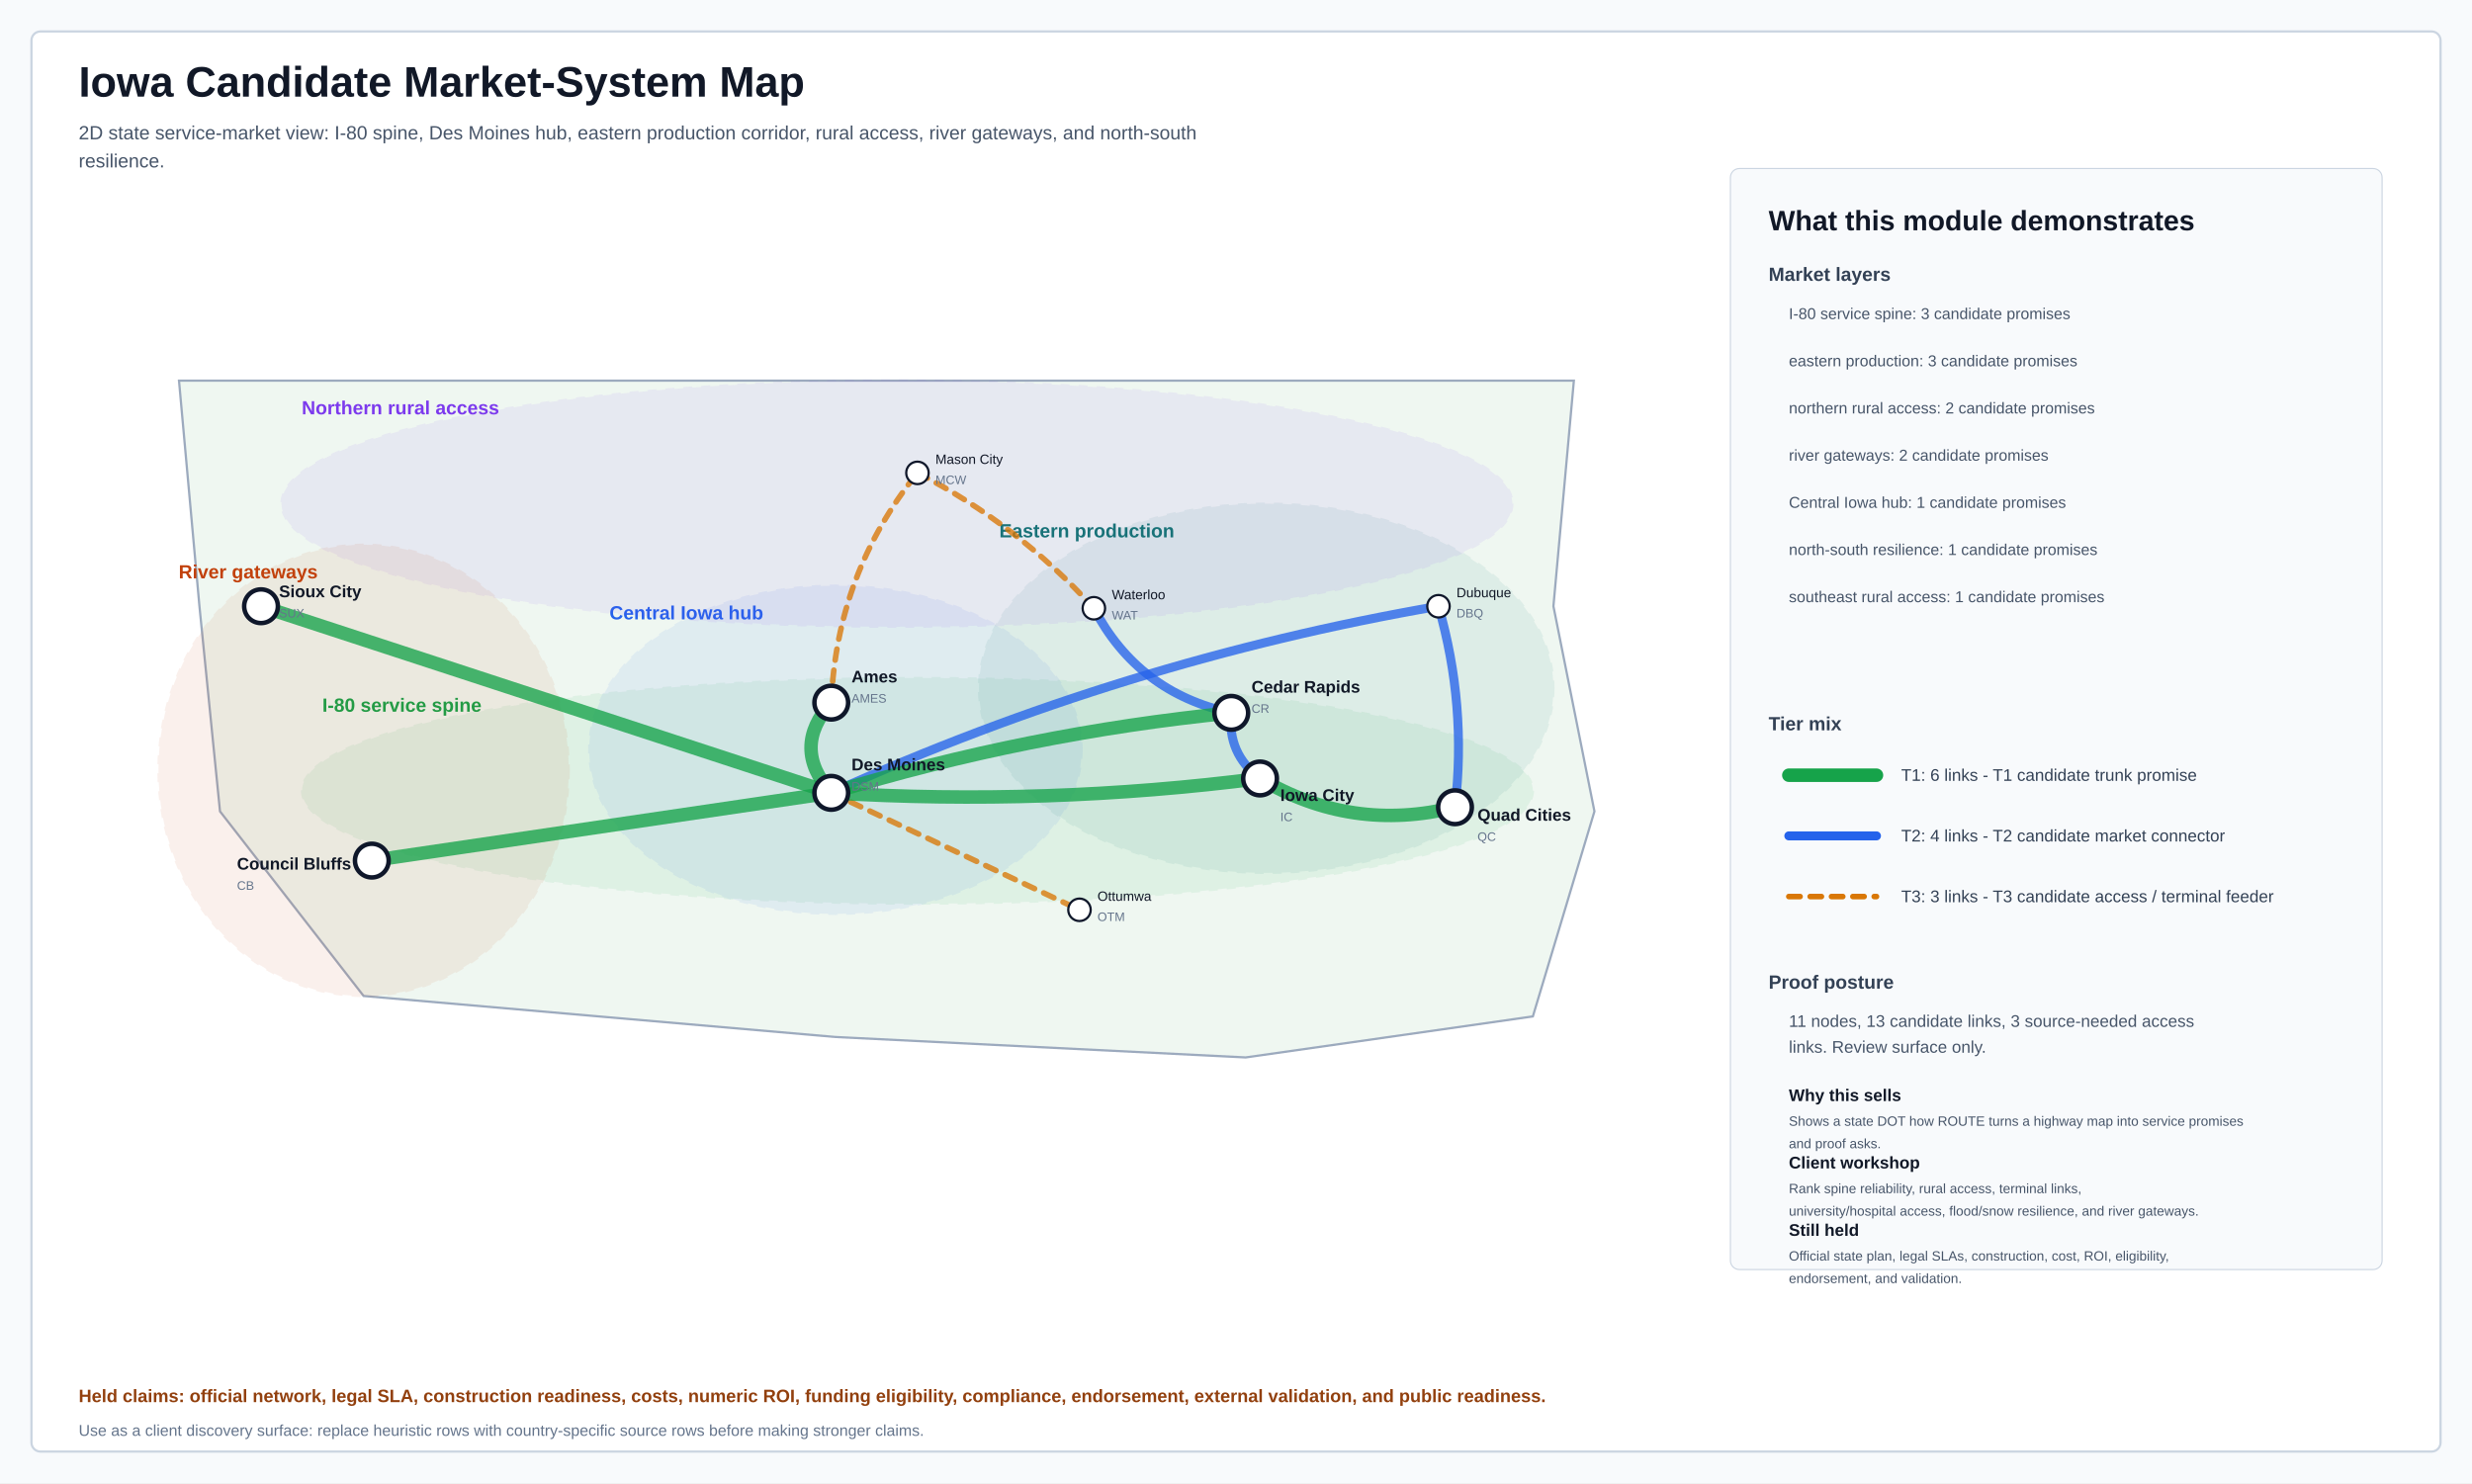
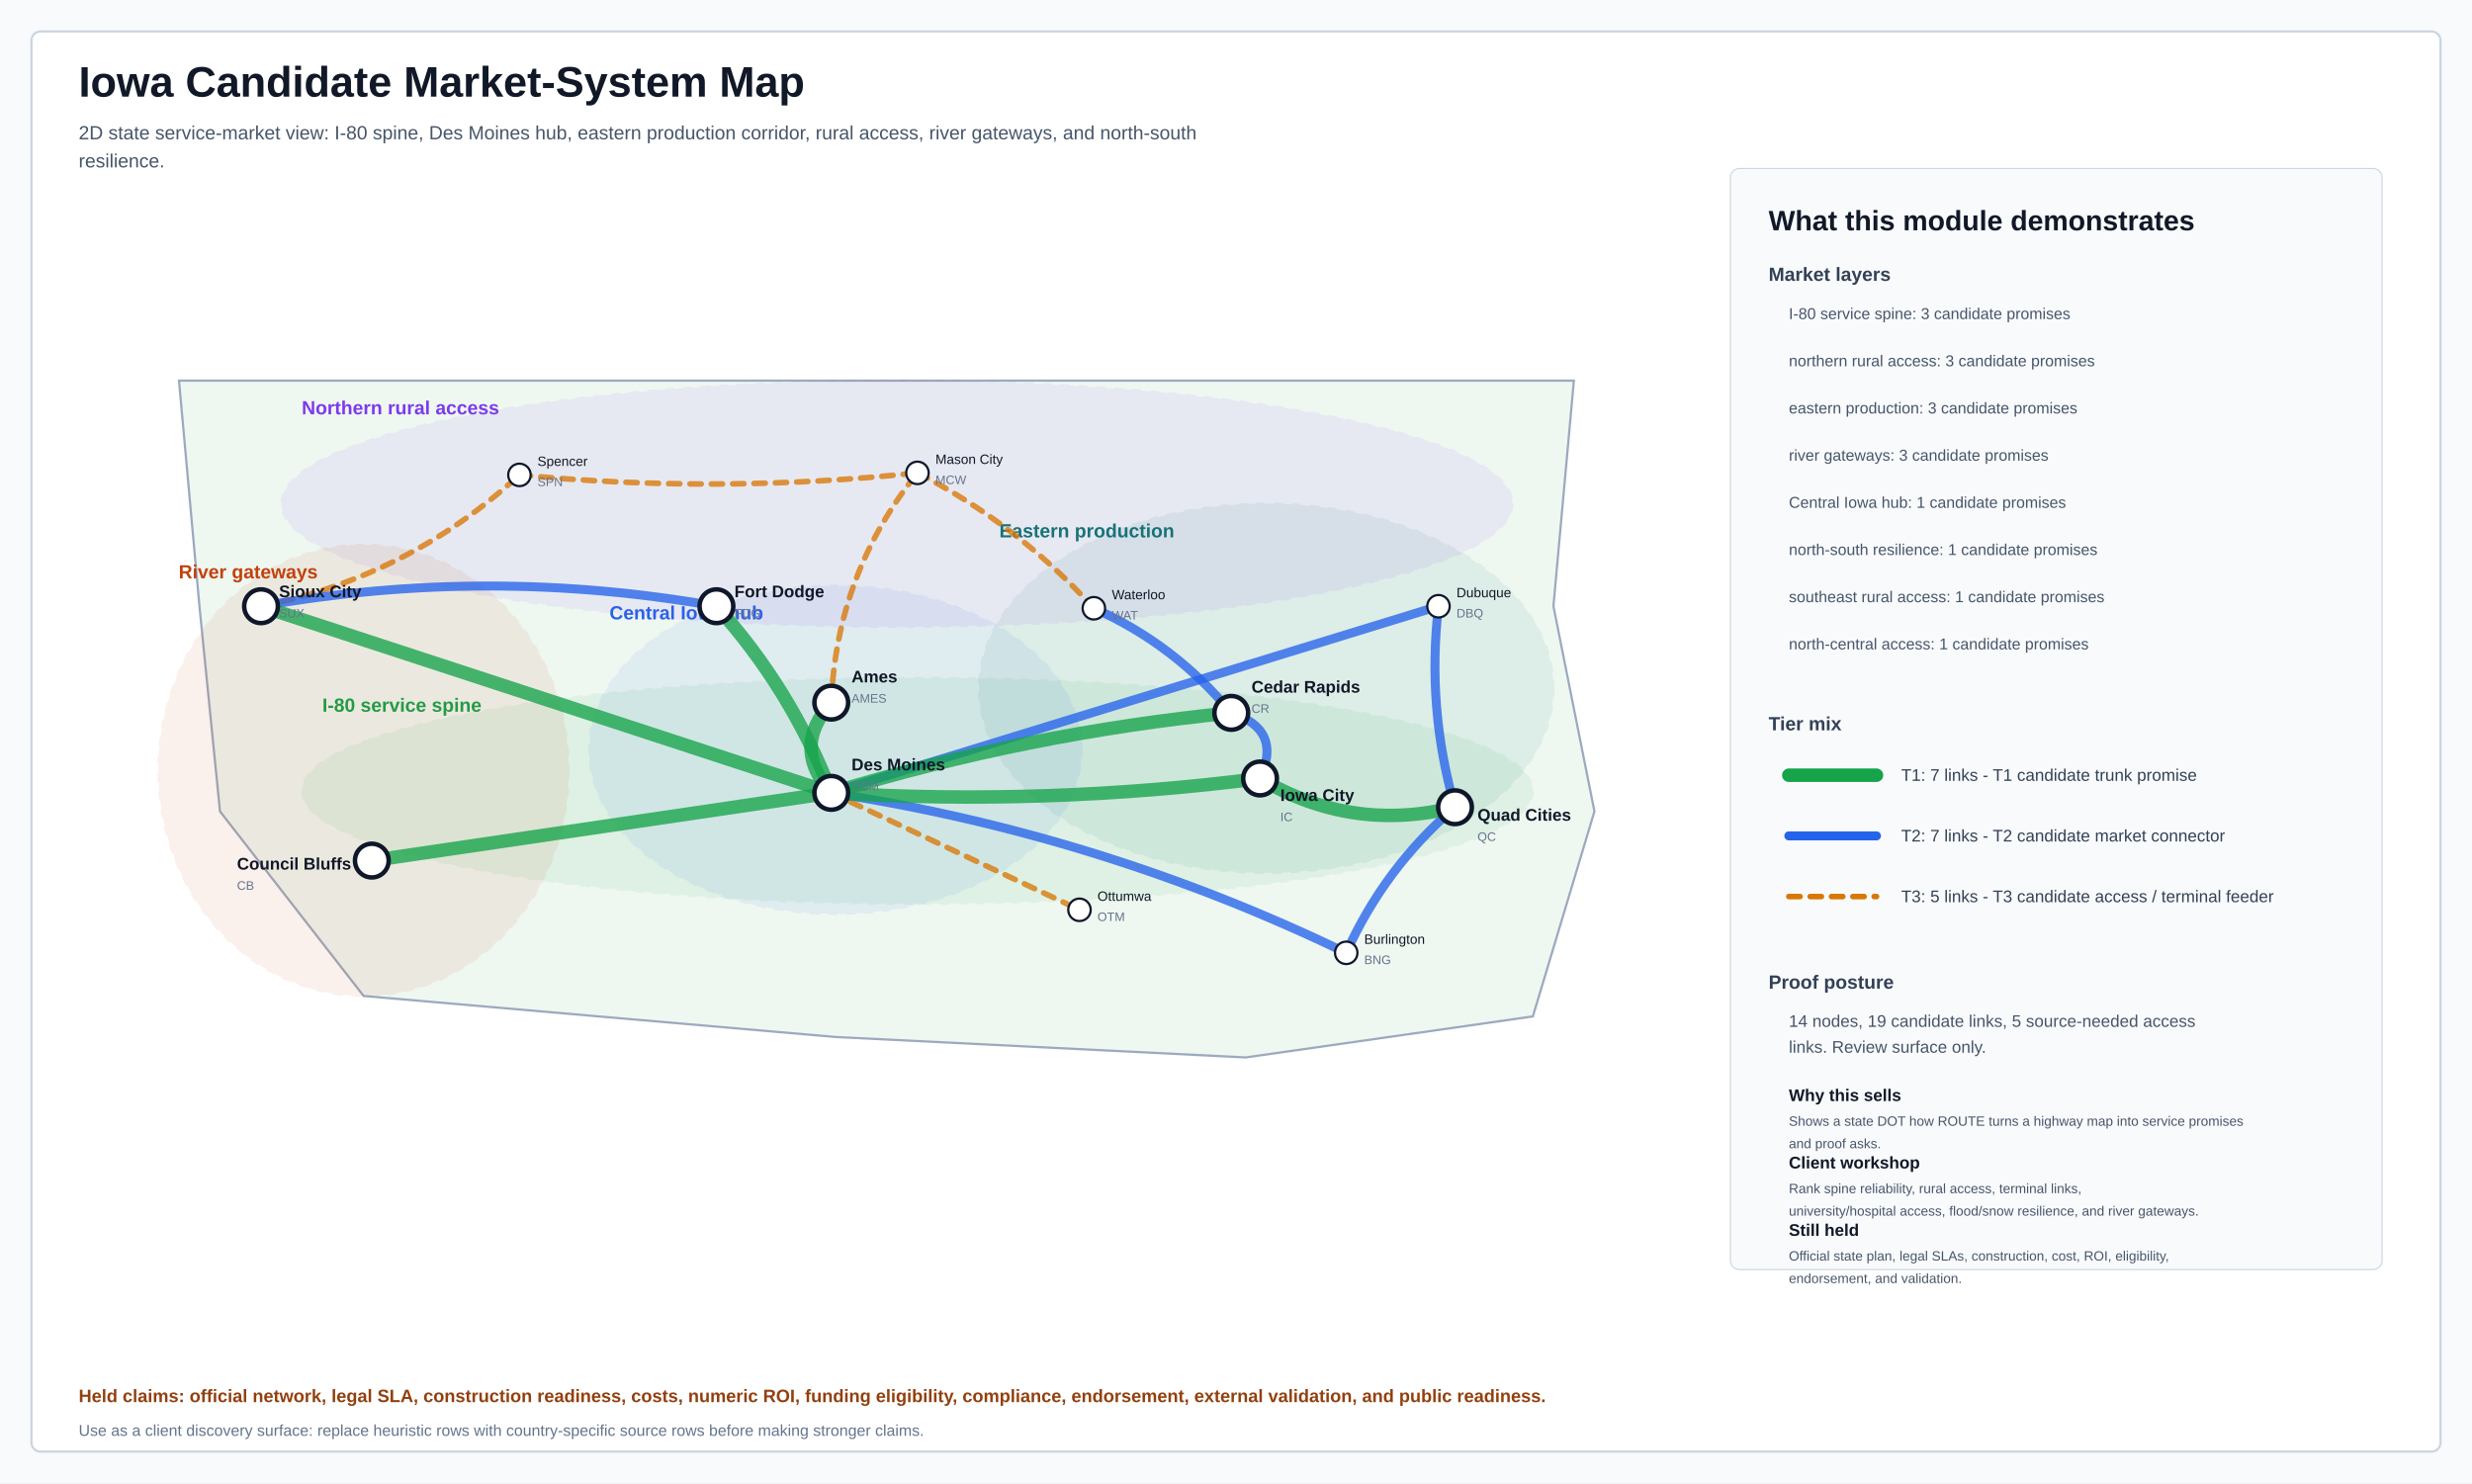
<svg xmlns="http://www.w3.org/2000/svg" viewBox="0 0 2200 1320" width="2200" height="1320">
  <rect width="2200" height="1320" fill="#f8fafc" />
  <rect x="28" y="28" width="2144" height="1264" rx="8" fill="#ffffff" stroke="#cbd5e1" stroke-width="2" />
  <text x="70.0" y="86.0" font-family="Segoe UI, Arial, sans-serif" font-size="38" font-weight="700" fill="#111827" text-anchor="start">Iowa Candidate Market-System Map</text>
  <text x="70.0" y="124.0" font-family="Segoe UI, Arial, sans-serif" font-size="17" font-weight="400" fill="#475569" text-anchor="start">2D state service-market view: I-80 spine, Des Moines hub, eastern production corridor, rural access, river gateways, and north-south</text>
  <text x="70.0" y="149.0" font-family="Segoe UI, Arial, sans-serif" font-size="17" font-weight="400" fill="#475569" text-anchor="start">resilience.</text>
  <path d="M159.3 338.8 L1400.7 338.8 L1382.5 539.6 L1419.0 722.2 L1364.2 904.7 L1108.6 941.2 L743.5 923.0 L323.6 886.5 L195.8 722.2 L177.5 539.6 Z" fill="#eef6f0" stroke="#94a3b8" stroke-width="2" opacity="0.92" />
  <ellipse cx="816.514" cy="703.9" rx="547.714" ry="100.414" fill="#16a34a" opacity="0.08" stroke="#16a34a" stroke-width="2" stroke-dasharray="8 8" />
  <text x="286.8" y="633.5" font-family="Segoe UI, Arial, sans-serif" font-size="17" font-weight="700" fill="#16a34a" text-anchor="start">I-80 service spine</text>
  <ellipse cx="743.486" cy="667.386" rx="219.086" ry="146.057" fill="#2563eb" opacity="0.08" stroke="#2563eb" stroke-width="2" stroke-dasharray="8 8" />
  <text x="542.4" y="551.3" font-family="Segoe UI, Arial, sans-serif" font-size="17" font-weight="700" fill="#2563eb" text-anchor="start">Central Iowa hub</text>
  <ellipse cx="1126.886" cy="612.614" rx="255.6" ry="164.314" fill="#0f766e" opacity="0.08" stroke="#0f766e" stroke-width="2" stroke-dasharray="8 8" />
  <text x="889.3" y="478.3" font-family="Segoe UI, Arial, sans-serif" font-size="17" font-weight="700" fill="#0f766e" text-anchor="start">Eastern production</text>
  <ellipse cx="798.257" cy="448.3" rx="547.714" ry="109.543" fill="#7c3aed" opacity="0.08" stroke="#7c3aed" stroke-width="2" stroke-dasharray="8 8" />
  <text x="268.5" y="368.8" font-family="Segoe UI, Arial, sans-serif" font-size="17" font-weight="700" fill="#7c3aed" text-anchor="start">Northern rural access</text>
  <ellipse cx="323.571" cy="685.643" rx="182.571" ry="200.829" fill="#c2410c" opacity="0.08" stroke="#c2410c" stroke-width="2" stroke-dasharray="8 8" />
  <text x="159.0" y="514.8" font-family="Segoe UI, Arial, sans-serif" font-size="17" font-weight="700" fill="#c2410c" text-anchor="start">River gateways</text>
  <path d="M739.8 625.4 Q744.5 510.5 816.5 420.9" fill="none" stroke="#d97706" stroke-width="5" stroke-linecap="round" opacity="0.78" stroke-dasharray="10 9" />
  <path d="M816.5 420.9 Q906.0 466.9 973.5 541.4" fill="none" stroke="#d97706" stroke-width="5" stroke-linecap="round" opacity="0.78" stroke-dasharray="10 9" />
  <path d="M739.8 705.7 Q850.3 757.8 960.7 809.8" fill="none" stroke="#d97706" stroke-width="5" stroke-linecap="round" opacity="0.78" stroke-dasharray="10 9" />
-   <path d="M1095.8 634.5 Q1092.1 670.9 1121.4 692.9" fill="none" stroke="#2563eb" stroke-width="8" stroke-linecap="round" opacity="0.78" />
-   <path d="M973.5 541.4 Q1012.9 616.6 1095.8 634.5" fill="none" stroke="#2563eb" stroke-width="8" stroke-linecap="round" opacity="0.78" />
-   <path d="M739.8 705.7 Q999.5 588.2 1280.2 539.6" fill="none" stroke="#2563eb" stroke-width="8" stroke-linecap="round" opacity="0.78" />
-   <path d="M1280.2 539.6 Q1305.5 627.6 1294.9 718.5" fill="none" stroke="#2563eb" stroke-width="8" stroke-linecap="round" opacity="0.78" />
+   <path d="M462.3 422.7 Q639.5 439.8 816.5 420.9" fill="none" stroke="#d97706" stroke-width="5" stroke-linecap="round" opacity="0.78" stroke-dasharray="10 9" />
+   <path d="M232.3 539.6 Q363.6 513.3 462.3 422.7" fill="none" stroke="#d97706" stroke-width="5" stroke-linecap="round" opacity="0.78" stroke-dasharray="10 9" />
+   <path d="M1095.8 634.5 Q1141.6 649.3 1121.4 692.9" fill="none" stroke="#2563eb" stroke-width="8" stroke-linecap="round" opacity="0.78" />
+   <path d="M973.5 541.4 Q1045.6 573.6 1095.8 634.5" fill="none" stroke="#2563eb" stroke-width="8" stroke-linecap="round" opacity="0.78" />
+   <path d="M739.8 705.7 Q1010.0 622.7 1280.2 539.6" fill="none" stroke="#2563eb" stroke-width="8" stroke-linecap="round" opacity="0.78" />
+   <path d="M1280.2 539.6 Q1269.6 630.5 1294.9 718.5" fill="none" stroke="#2563eb" stroke-width="8" stroke-linecap="round" opacity="0.78" />
+   <path d="M637.6 539.6 Q434.9 503.6 232.3 539.6" fill="none" stroke="#2563eb" stroke-width="8" stroke-linecap="round" opacity="0.78" />
+   <path d="M739.8 705.7 Q979.6 742.6 1198.1 848.1" fill="none" stroke="#2563eb" stroke-width="8" stroke-linecap="round" opacity="0.78" />
+   <path d="M1198.1 848.1 Q1232.0 772.6 1294.9 718.5" fill="none" stroke="#2563eb" stroke-width="8" stroke-linecap="round" opacity="0.78" />
  <path d="M330.9 766.0 Q535.4 735.8 739.8 705.7" fill="none" stroke="#16a34a" stroke-width="12" stroke-linecap="round" opacity="0.78" />
  <path d="M739.8 705.7 Q931.2 717.3 1121.4 692.9" fill="none" stroke="#16a34a" stroke-width="12" stroke-linecap="round" opacity="0.78" />
  <path d="M1121.4 692.9 Q1202.9 741.3 1294.9 718.5" fill="none" stroke="#16a34a" stroke-width="12" stroke-linecap="round" opacity="0.78" />
  <path d="M739.8 705.7 Q703.8 665.6 739.8 625.4" fill="none" stroke="#16a34a" stroke-width="12" stroke-linecap="round" opacity="0.78" />
  <path d="M739.8 705.7 Q914.3 652.5 1095.8 634.5" fill="none" stroke="#16a34a" stroke-width="12" stroke-linecap="round" opacity="0.78" />
  <path d="M232.3 539.6 Q486.1 622.7 739.8 705.7" fill="none" stroke="#16a34a" stroke-width="12" stroke-linecap="round" opacity="0.78" />
+   <path d="M739.8 705.7 Q704.0 613.2 637.6 539.6" fill="none" stroke="#16a34a" stroke-width="12" stroke-linecap="round" opacity="0.78" />
  <circle cx="330.9" cy="766.0" r="15" fill="#ffffff" stroke="#0f172a" stroke-width="4" />
  <text x="210.9" y="774.0" font-family="Segoe UI, Arial, sans-serif" font-size="15" font-weight="700" fill="#111827" text-anchor="start">Council Bluffs</text>
  <text x="210.9" y="792.0" font-family="Segoe UI, Arial, sans-serif" font-size="11" font-weight="400" fill="#64748b" text-anchor="start">CB</text>
  <circle cx="739.8" cy="705.7" r="15" fill="#ffffff" stroke="#0f172a" stroke-width="4" />
  <text x="757.8" y="685.7" font-family="Segoe UI, Arial, sans-serif" font-size="15" font-weight="700" fill="#111827" text-anchor="start">Des Moines</text>
  <text x="757.8" y="703.7" font-family="Segoe UI, Arial, sans-serif" font-size="11" font-weight="400" fill="#64748b" text-anchor="start">DSM</text>
  <circle cx="1121.4" cy="692.9" r="15" fill="#ffffff" stroke="#0f172a" stroke-width="4" />
  <text x="1139.4" y="712.9" font-family="Segoe UI, Arial, sans-serif" font-size="15" font-weight="700" fill="#111827" text-anchor="start">Iowa City</text>
  <text x="1139.4" y="730.9" font-family="Segoe UI, Arial, sans-serif" font-size="11" font-weight="400" fill="#64748b" text-anchor="start">IC</text>
  <circle cx="1294.9" cy="718.5" r="15" fill="#ffffff" stroke="#0f172a" stroke-width="4" />
  <text x="1314.9" y="730.5" font-family="Segoe UI, Arial, sans-serif" font-size="15" font-weight="700" fill="#111827" text-anchor="start">Quad Cities</text>
  <text x="1314.9" y="748.5" font-family="Segoe UI, Arial, sans-serif" font-size="11" font-weight="400" fill="#64748b" text-anchor="start">QC</text>
  <circle cx="739.8" cy="625.4" r="15" fill="#ffffff" stroke="#0f172a" stroke-width="4" />
  <text x="757.8" y="607.4" font-family="Segoe UI, Arial, sans-serif" font-size="15" font-weight="700" fill="#111827" text-anchor="start">Ames</text>
  <text x="757.8" y="625.4" font-family="Segoe UI, Arial, sans-serif" font-size="11" font-weight="400" fill="#64748b" text-anchor="start">AMES</text>
  <circle cx="816.5" cy="420.9" r="10" fill="#ffffff" stroke="#0f172a" stroke-width="2" />
  <text x="832.5" y="412.9" font-family="Segoe UI, Arial, sans-serif" font-size="12" font-weight="500" fill="#111827" text-anchor="start">Mason City</text>
  <text x="832.5" y="430.9" font-family="Segoe UI, Arial, sans-serif" font-size="11" font-weight="400" fill="#64748b" text-anchor="start">MCW</text>
  <circle cx="1095.8" cy="634.5" r="15" fill="#ffffff" stroke="#0f172a" stroke-width="4" />
  <text x="1113.8" y="616.5" font-family="Segoe UI, Arial, sans-serif" font-size="15" font-weight="700" fill="#111827" text-anchor="start">Cedar Rapids</text>
  <text x="1113.8" y="634.5" font-family="Segoe UI, Arial, sans-serif" font-size="11" font-weight="400" fill="#64748b" text-anchor="start">CR</text>
  <circle cx="973.5" cy="541.4" r="10" fill="#ffffff" stroke="#0f172a" stroke-width="2" />
  <text x="989.5" y="533.4" font-family="Segoe UI, Arial, sans-serif" font-size="12" font-weight="500" fill="#111827" text-anchor="start">Waterloo</text>
  <text x="989.5" y="551.4" font-family="Segoe UI, Arial, sans-serif" font-size="11" font-weight="400" fill="#64748b" text-anchor="start">WAT</text>
  <circle cx="232.3" cy="539.6" r="15" fill="#ffffff" stroke="#0f172a" stroke-width="4" />
  <text x="248.3" y="531.6" font-family="Segoe UI, Arial, sans-serif" font-size="15" font-weight="700" fill="#111827" text-anchor="start">Sioux City</text>
  <text x="248.3" y="549.6" font-family="Segoe UI, Arial, sans-serif" font-size="11" font-weight="400" fill="#64748b" text-anchor="start">SUX</text>
  <circle cx="960.7" cy="809.8" r="10" fill="#ffffff" stroke="#0f172a" stroke-width="2" />
  <text x="976.7" y="801.8" font-family="Segoe UI, Arial, sans-serif" font-size="12" font-weight="500" fill="#111827" text-anchor="start">Ottumwa</text>
  <text x="976.7" y="819.8" font-family="Segoe UI, Arial, sans-serif" font-size="11" font-weight="400" fill="#64748b" text-anchor="start">OTM</text>
  <circle cx="1280.2" cy="539.6" r="10" fill="#ffffff" stroke="#0f172a" stroke-width="2" />
  <text x="1296.2" y="531.6" font-family="Segoe UI, Arial, sans-serif" font-size="12" font-weight="500" fill="#111827" text-anchor="start">Dubuque</text>
  <text x="1296.2" y="549.6" font-family="Segoe UI, Arial, sans-serif" font-size="11" font-weight="400" fill="#64748b" text-anchor="start">DBQ</text>
+   <circle cx="637.6" cy="539.6" r="15" fill="#ffffff" stroke="#0f172a" stroke-width="4" />
+   <text x="653.6" y="531.6" font-family="Segoe UI, Arial, sans-serif" font-size="15" font-weight="700" fill="#111827" text-anchor="start">Fort Dodge</text>
+   <text x="653.6" y="549.6" font-family="Segoe UI, Arial, sans-serif" font-size="11" font-weight="400" fill="#64748b" text-anchor="start">FDG</text>
+   <circle cx="1198.1" cy="848.1" r="10" fill="#ffffff" stroke="#0f172a" stroke-width="2" />
+   <text x="1214.1" y="840.1" font-family="Segoe UI, Arial, sans-serif" font-size="12" font-weight="500" fill="#111827" text-anchor="start">Burlington</text>
+   <text x="1214.1" y="858.1" font-family="Segoe UI, Arial, sans-serif" font-size="11" font-weight="400" fill="#64748b" text-anchor="start">BNG</text>
+   <circle cx="462.3" cy="422.7" r="10" fill="#ffffff" stroke="#0f172a" stroke-width="2" />
+   <text x="478.3" y="414.7" font-family="Segoe UI, Arial, sans-serif" font-size="12" font-weight="500" fill="#111827" text-anchor="start">Spencer</text>
+   <text x="478.3" y="432.7" font-family="Segoe UI, Arial, sans-serif" font-size="11" font-weight="400" fill="#64748b" text-anchor="start">SPN</text>
  <rect x="1540" y="150" width="580" height="980" rx="8" fill="#f8fafc" stroke="#cbd5e1" />
  <text x="1574.0" y="205.0" font-family="Segoe UI, Arial, sans-serif" font-size="25" font-weight="700" fill="#111827" text-anchor="start">What this module demonstrates</text>
  <text x="1574.0" y="250.0" font-family="Segoe UI, Arial, sans-serif" font-size="17" font-weight="700" fill="#334155" text-anchor="start">Market layers</text>
  <text x="1592.0" y="284.0" font-family="Segoe UI, Arial, sans-serif" font-size="14" font-weight="400" fill="#475569" text-anchor="start">I-80 service spine: 3 candidate promises</text>
-   <text x="1592.0" y="326.0" font-family="Segoe UI, Arial, sans-serif" font-size="14" font-weight="400" fill="#475569" text-anchor="start">eastern production: 3 candidate promises</text>
-   <text x="1592.0" y="368.0" font-family="Segoe UI, Arial, sans-serif" font-size="14" font-weight="400" fill="#475569" text-anchor="start">northern rural access: 2 candidate promises</text>
-   <text x="1592.0" y="410.0" font-family="Segoe UI, Arial, sans-serif" font-size="14" font-weight="400" fill="#475569" text-anchor="start">river gateways: 2 candidate promises</text>
+   <text x="1592.0" y="326.0" font-family="Segoe UI, Arial, sans-serif" font-size="14" font-weight="400" fill="#475569" text-anchor="start">northern rural access: 3 candidate promises</text>
+   <text x="1592.0" y="368.0" font-family="Segoe UI, Arial, sans-serif" font-size="14" font-weight="400" fill="#475569" text-anchor="start">eastern production: 3 candidate promises</text>
+   <text x="1592.0" y="410.0" font-family="Segoe UI, Arial, sans-serif" font-size="14" font-weight="400" fill="#475569" text-anchor="start">river gateways: 3 candidate promises</text>
  <text x="1592.0" y="452.0" font-family="Segoe UI, Arial, sans-serif" font-size="14" font-weight="400" fill="#475569" text-anchor="start">Central Iowa hub: 1 candidate promises</text>
  <text x="1592.0" y="494.0" font-family="Segoe UI, Arial, sans-serif" font-size="14" font-weight="400" fill="#475569" text-anchor="start">north-south resilience: 1 candidate promises</text>
  <text x="1592.0" y="536.0" font-family="Segoe UI, Arial, sans-serif" font-size="14" font-weight="400" fill="#475569" text-anchor="start">southeast rural access: 1 candidate promises</text>
+   <text x="1592.0" y="578.0" font-family="Segoe UI, Arial, sans-serif" font-size="14" font-weight="400" fill="#475569" text-anchor="start">north-central access: 1 candidate promises</text>
  <text x="1574.0" y="650.0" font-family="Segoe UI, Arial, sans-serif" font-size="17" font-weight="700" fill="#334155" text-anchor="start">Tier mix</text>
  <line x1="1592" y1="690" x2="1670" y2="690" stroke="#16a34a" stroke-width="12" stroke-linecap="round" />
-   <text x="1692.0" y="695.0" font-family="Segoe UI, Arial, sans-serif" font-size="15" font-weight="400" fill="#334155" text-anchor="start">T1: 6 links - T1 candidate trunk promise</text>
+   <text x="1692.0" y="695.0" font-family="Segoe UI, Arial, sans-serif" font-size="15" font-weight="400" fill="#334155" text-anchor="start">T1: 7 links - T1 candidate trunk promise</text>
  <line x1="1592" y1="744" x2="1670" y2="744" stroke="#2563eb" stroke-width="8" stroke-linecap="round" />
-   <text x="1692.0" y="749.0" font-family="Segoe UI, Arial, sans-serif" font-size="15" font-weight="400" fill="#334155" text-anchor="start">T2: 4 links - T2 candidate market connector</text>
+   <text x="1692.0" y="749.0" font-family="Segoe UI, Arial, sans-serif" font-size="15" font-weight="400" fill="#334155" text-anchor="start">T2: 7 links - T2 candidate market connector</text>
  <line x1="1592" y1="798" x2="1670" y2="798" stroke="#d97706" stroke-width="5" stroke-linecap="round" stroke-dasharray="10 9" />
-   <text x="1692.0" y="803.0" font-family="Segoe UI, Arial, sans-serif" font-size="15" font-weight="400" fill="#334155" text-anchor="start">T3: 3 links - T3 candidate access / terminal feeder</text>
+   <text x="1692.0" y="803.0" font-family="Segoe UI, Arial, sans-serif" font-size="15" font-weight="400" fill="#334155" text-anchor="start">T3: 5 links - T3 candidate access / terminal feeder</text>
  <text x="1574.0" y="880.0" font-family="Segoe UI, Arial, sans-serif" font-size="17" font-weight="700" fill="#334155" text-anchor="start">Proof posture</text>
-   <text x="1592.0" y="914.0" font-family="Segoe UI, Arial, sans-serif" font-size="15" font-weight="400" fill="#475569" text-anchor="start">11 nodes, 13 candidate links, 3 source-needed access</text>
+   <text x="1592.0" y="914.0" font-family="Segoe UI, Arial, sans-serif" font-size="15" font-weight="400" fill="#475569" text-anchor="start">14 nodes, 19 candidate links, 5 source-needed access</text>
  <text x="1592.0" y="937.0" font-family="Segoe UI, Arial, sans-serif" font-size="15" font-weight="400" fill="#475569" text-anchor="start">links. Review surface only.</text>
  <text x="1592.0" y="980.0" font-family="Segoe UI, Arial, sans-serif" font-size="15" font-weight="700" fill="#111827" text-anchor="start">Why this sells</text>
  <text x="1592.0" y="1002.0" font-family="Segoe UI, Arial, sans-serif" font-size="12" font-weight="400" fill="#475569" text-anchor="start">Shows a state DOT how ROUTE turns a highway map into service promises</text>
  <text x="1592.0" y="1022.0" font-family="Segoe UI, Arial, sans-serif" font-size="12" font-weight="400" fill="#475569" text-anchor="start">and proof asks.</text>
  <text x="1592.0" y="1040.0" font-family="Segoe UI, Arial, sans-serif" font-size="15" font-weight="700" fill="#111827" text-anchor="start">Client workshop</text>
  <text x="1592.0" y="1062.0" font-family="Segoe UI, Arial, sans-serif" font-size="12" font-weight="400" fill="#475569" text-anchor="start">Rank spine reliability, rural access, terminal links,</text>
  <text x="1592.0" y="1082.0" font-family="Segoe UI, Arial, sans-serif" font-size="12" font-weight="400" fill="#475569" text-anchor="start">university/hospital access, flood/snow resilience, and river gateways.</text>
  <text x="1592.0" y="1100.0" font-family="Segoe UI, Arial, sans-serif" font-size="15" font-weight="700" fill="#111827" text-anchor="start">Still held</text>
  <text x="1592.0" y="1122.0" font-family="Segoe UI, Arial, sans-serif" font-size="12" font-weight="400" fill="#475569" text-anchor="start">Official state plan, legal SLAs, construction, cost, ROI, eligibility,</text>
  <text x="1592.0" y="1142.0" font-family="Segoe UI, Arial, sans-serif" font-size="12" font-weight="400" fill="#475569" text-anchor="start">endorsement, and validation.</text>
  <text x="70.0" y="1248.0" font-family="Segoe UI, Arial, sans-serif" font-size="16" font-weight="700" fill="#92400e" text-anchor="start">Held claims: official network, legal SLA, construction readiness, costs, numeric ROI, funding eligibility, compliance, endorsement, external validation, and public readiness.</text>
  <text x="70.0" y="1278.0" font-family="Segoe UI, Arial, sans-serif" font-size="14" font-weight="400" fill="#64748b" text-anchor="start">Use as a client discovery surface: replace heuristic rows with country-specific source rows before making stronger claims.</text>
</svg>
